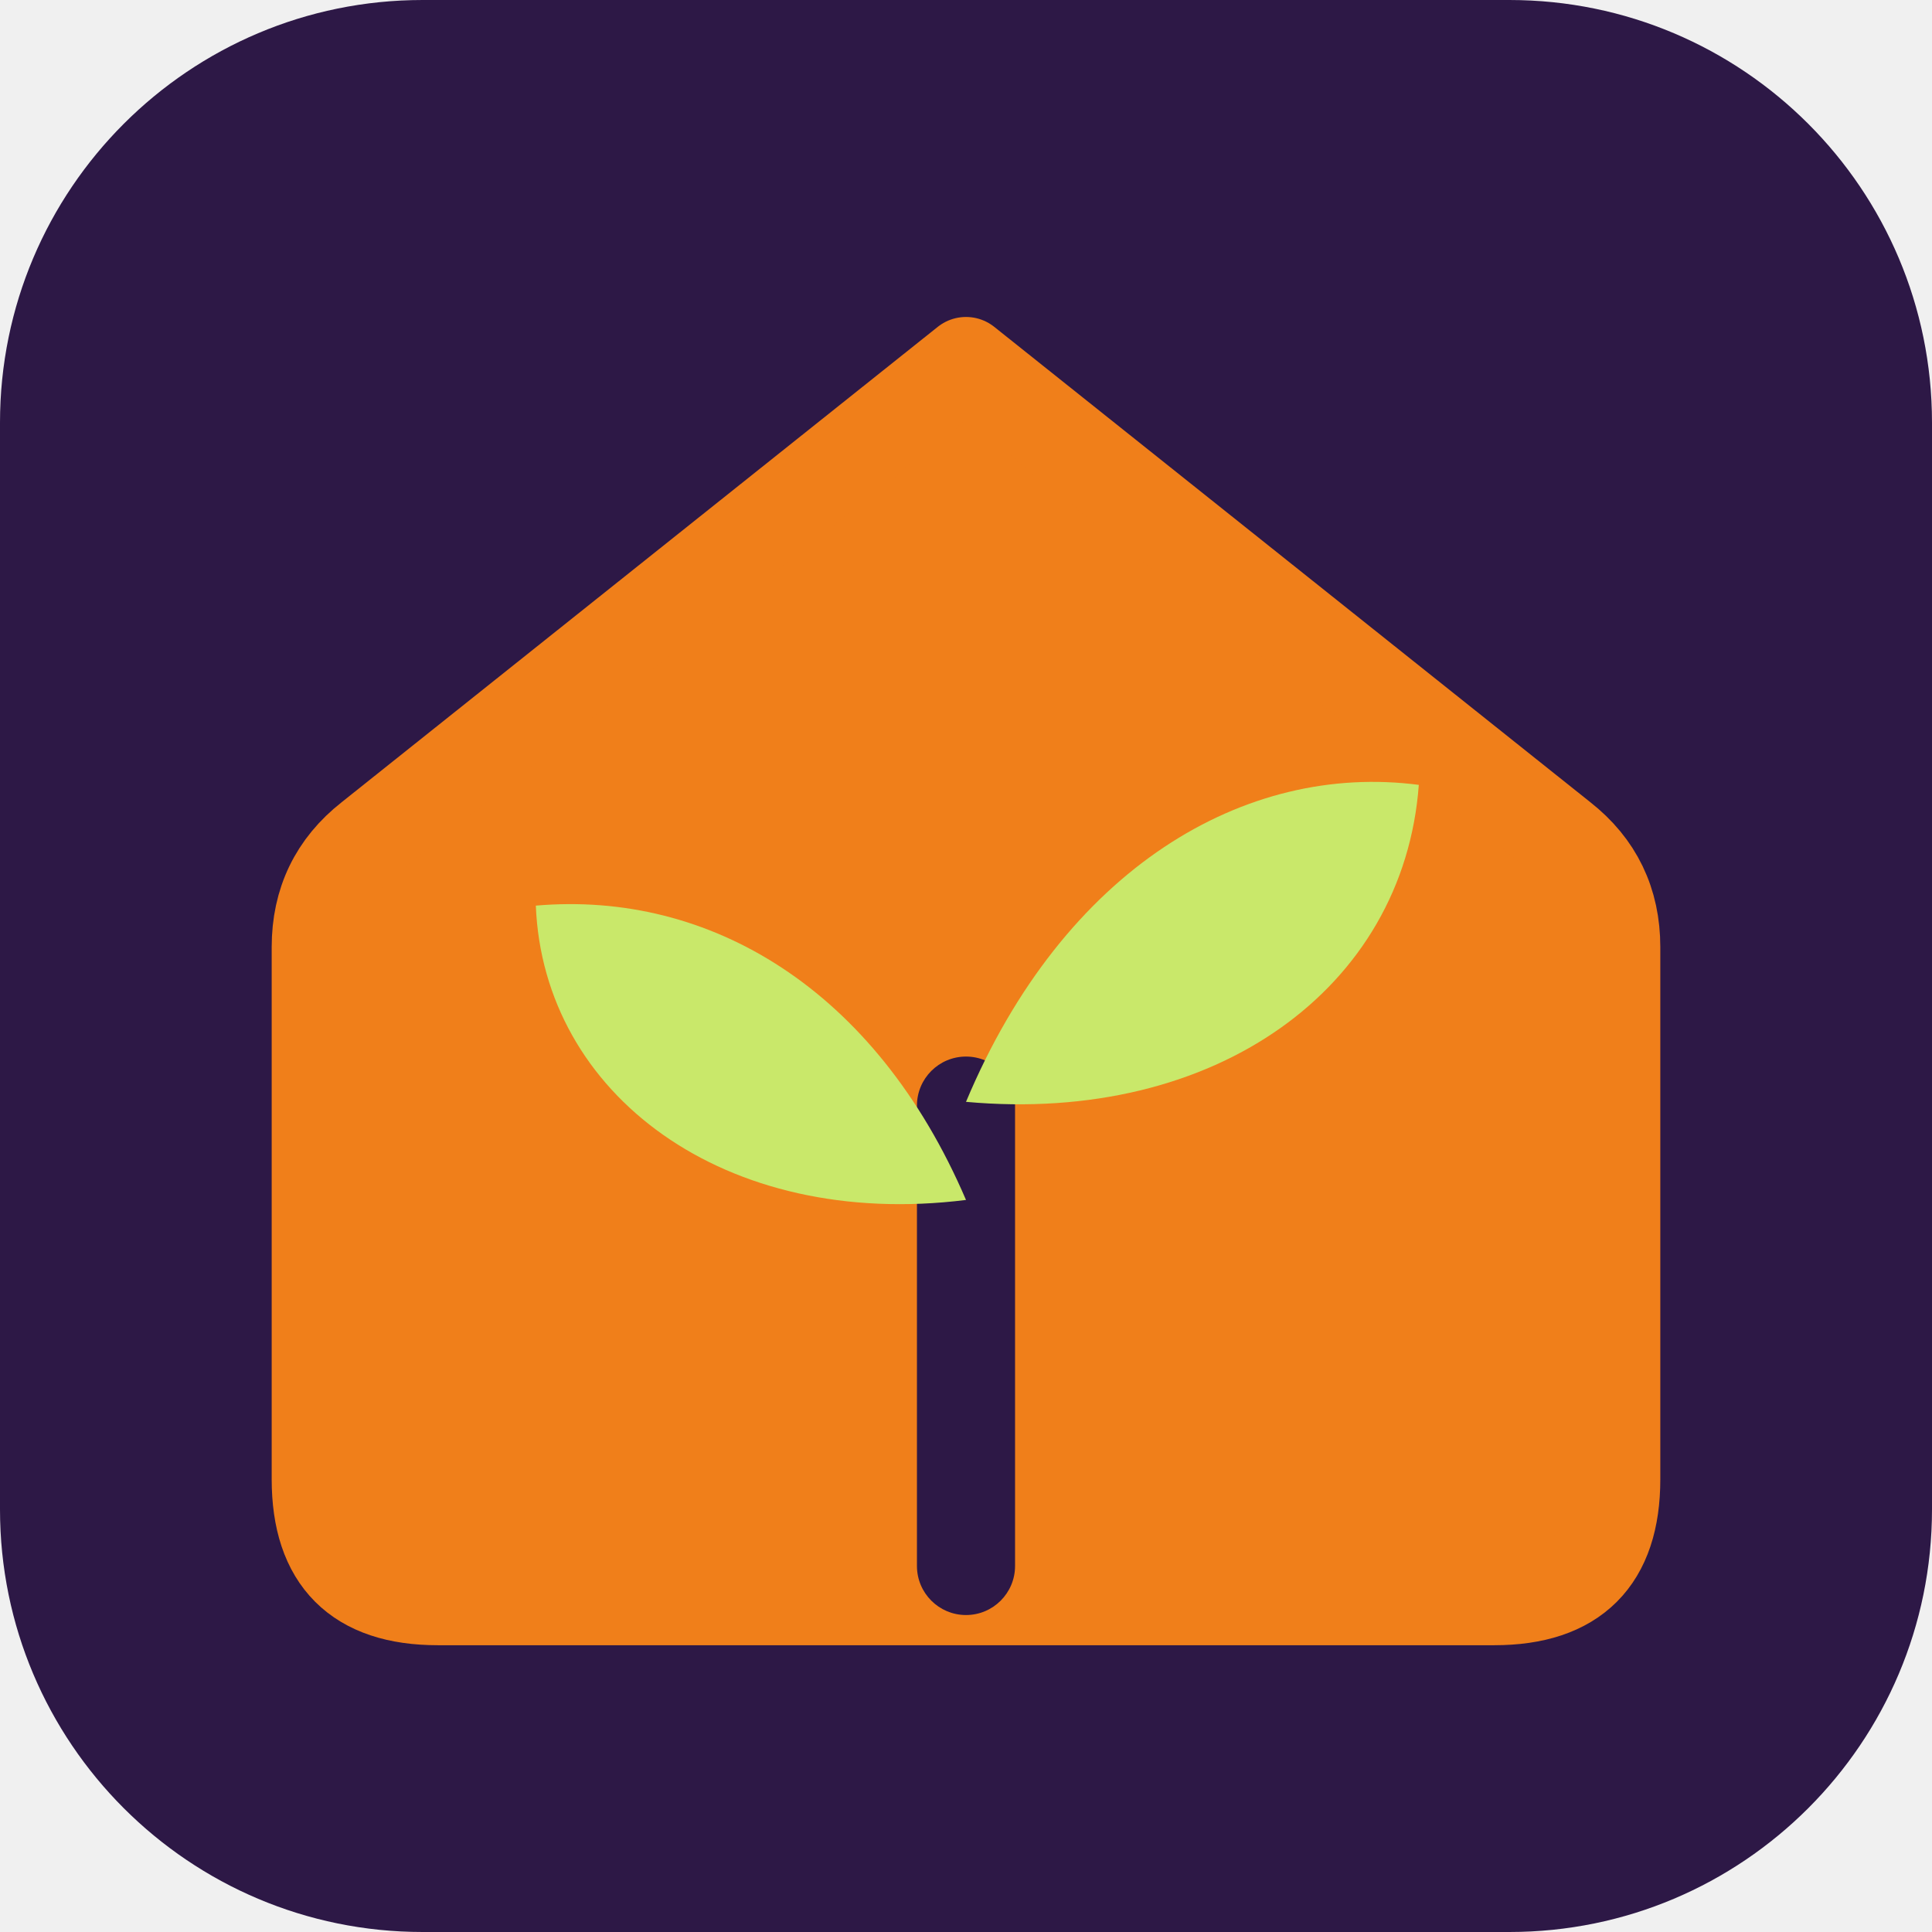
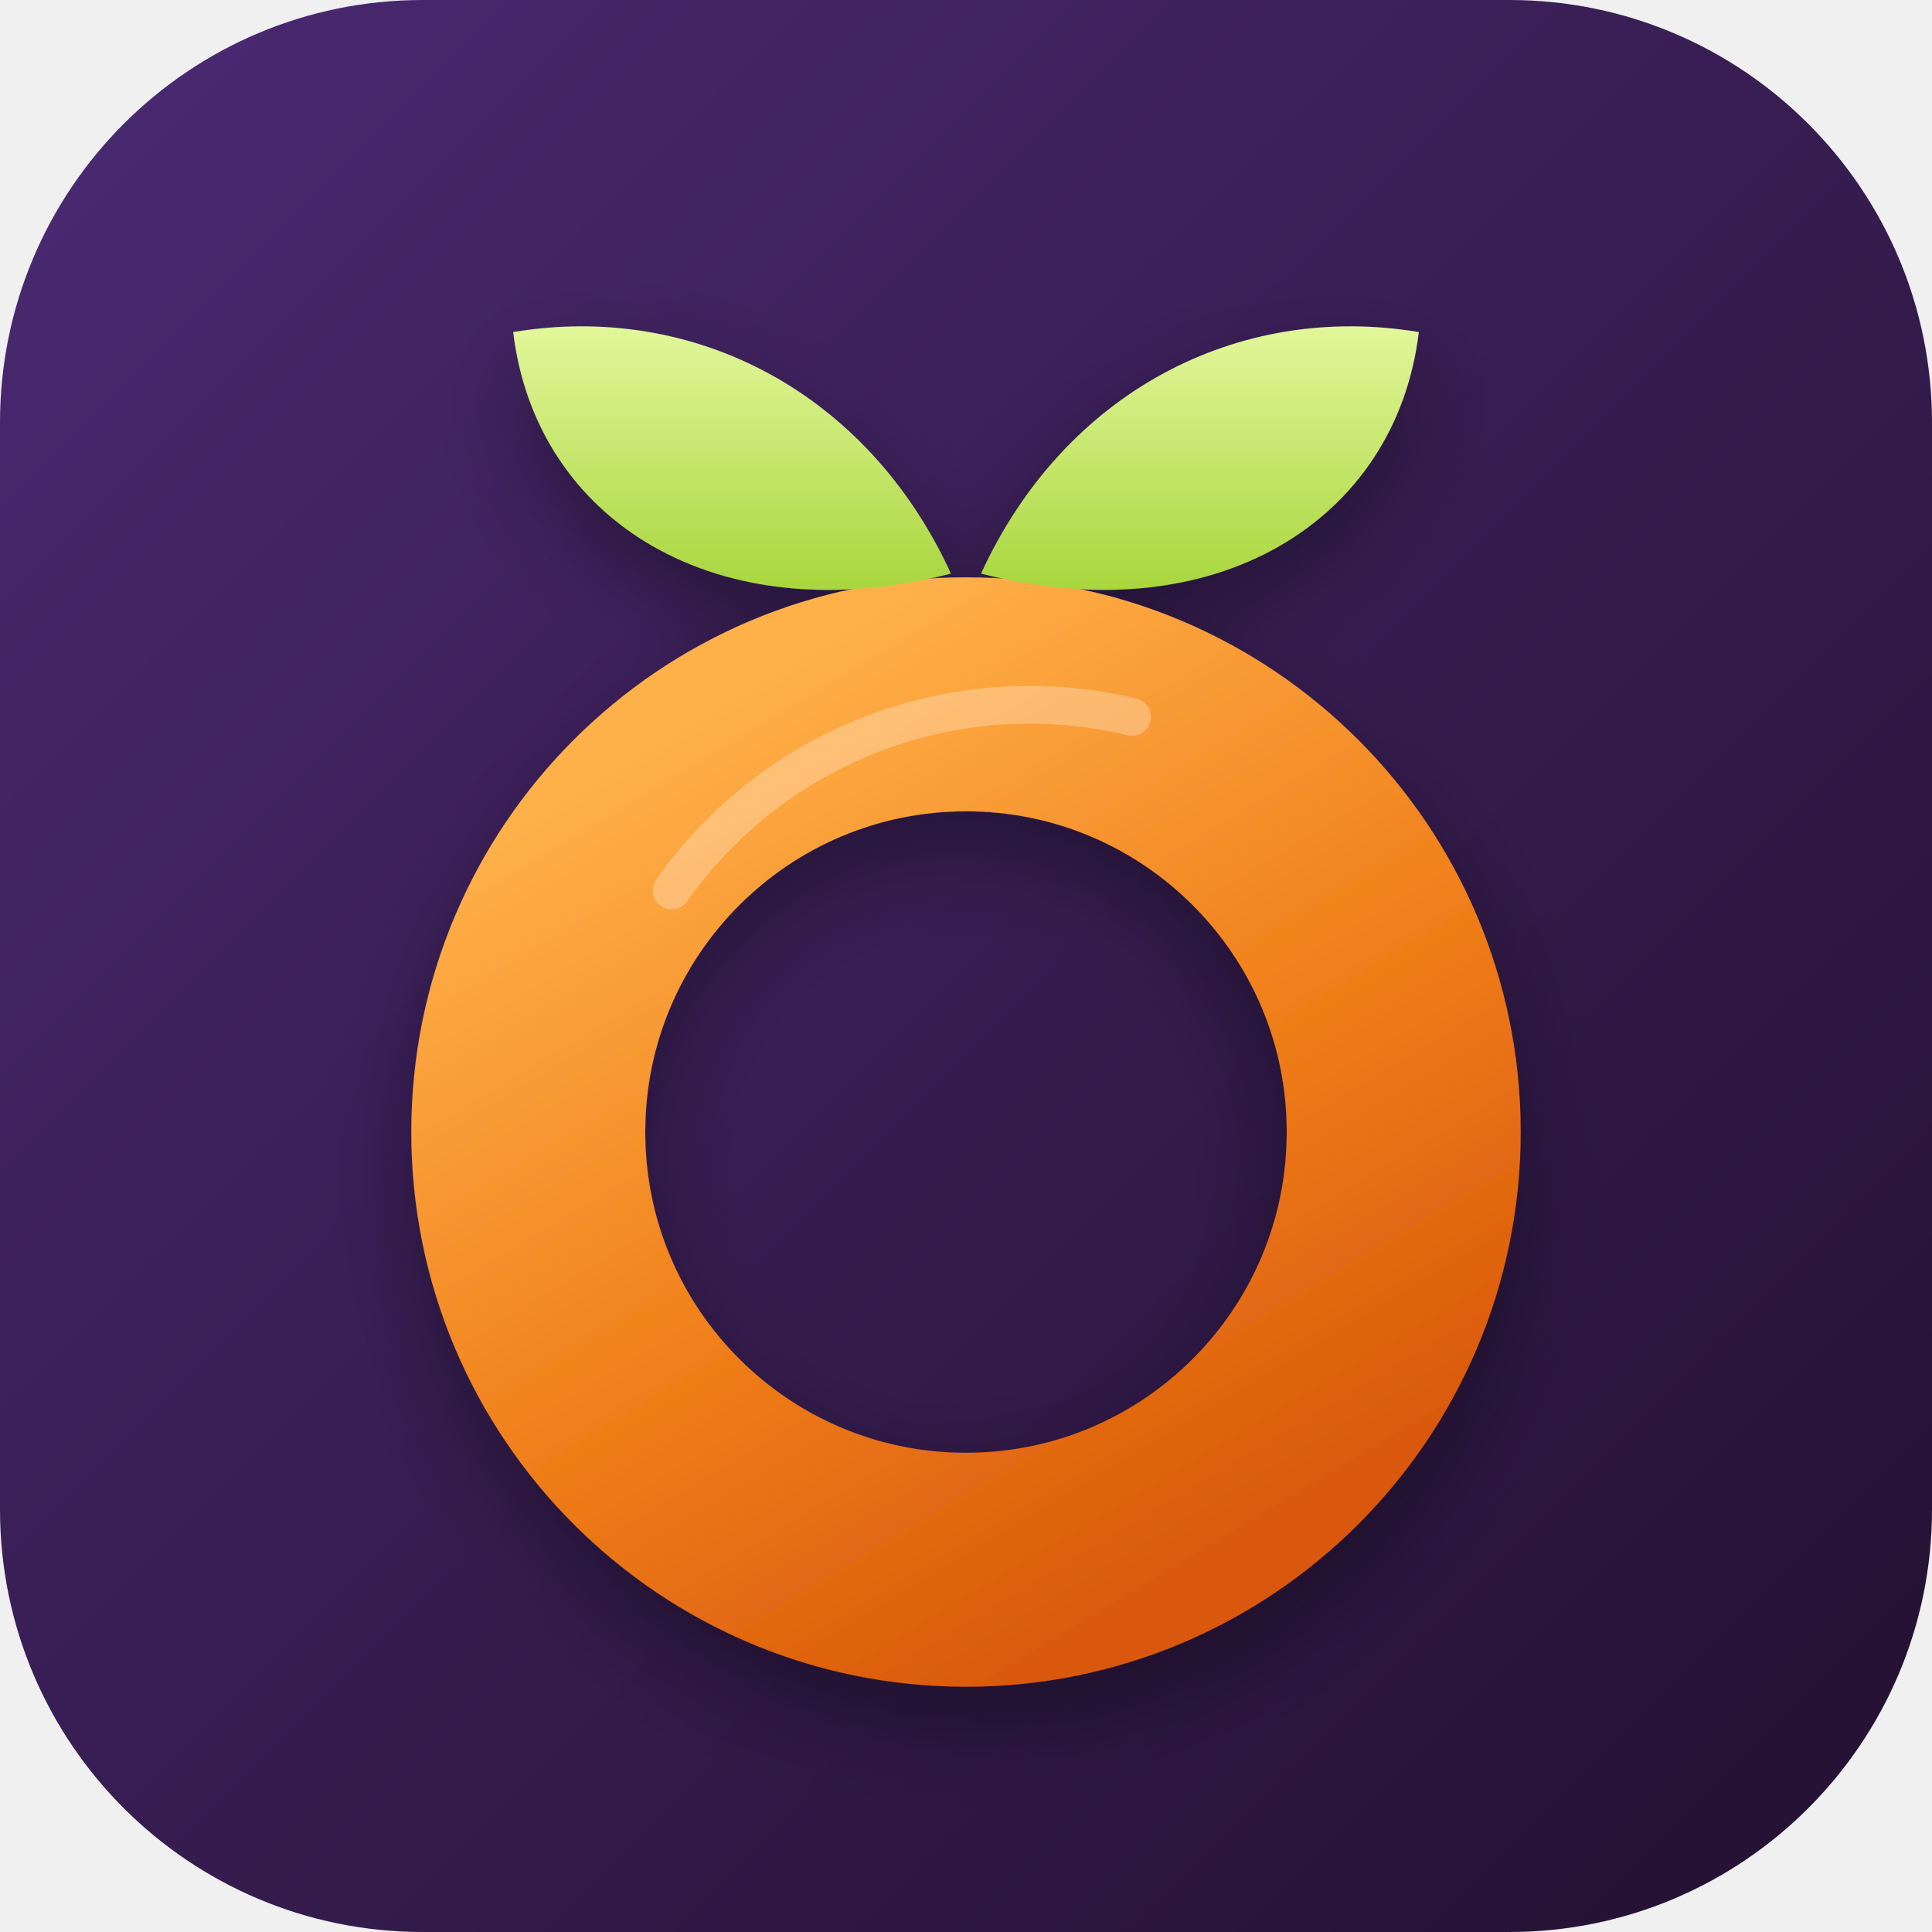
<svg xmlns="http://www.w3.org/2000/svg" viewBox="0 0 512 512">
-   <rect width="512" height="512" rx="112" fill="#2D1846" />
-   <path d="M256 96 L414 222 Q428 233 428 251 L428 392 Q428 424 396 424 L116 424 Q84 424 84 392 L84 251 Q84 233 98 222 Z" fill="#F07F1A" stroke="#F07F1A" stroke-width="24" stroke-linejoin="round" />
-   <rect x="243" y="280" width="26" height="148" rx="13" fill="#2D1846" />
-   <path d="M256 318 C232 262 188 236 142 240 C144 290 192 326 256 318 Z" fill="#C9E86A" />
-   <path d="M256 292 C282 230 330 202 376 208 C372 262 322 298 256 292 Z" fill="#C9E86A" />
+   <defs>
+     <linearGradient id="oc-bg" x1="0" y1="0" x2="1" y2="1">
+       <stop offset="0" stop-color="#4B2A73" />
+       <stop offset="1" stop-color="#22102F" />
+     </linearGradient>
+     <linearGradient id="oc-or" x1="0.2" y1="0" x2="0.8" y2="1">
+       <stop offset="0" stop-color="#FFB14A" />
+       <stop offset=".55" stop-color="#F07F1A" />
+       <stop offset="1" stop-color="#D9580B" />
+     </linearGradient>
+     <linearGradient id="oc-lf" x1="0" y1="0" x2="0" y2="1">
+       <stop offset="0" stop-color="#E2F79A" />
+       <stop offset="1" stop-color="#A9D63E" />
+     </linearGradient>
+     <filter id="oc-sh" x="-20%" y="-20%" width="140%" height="140%">
+       <feDropShadow dx="0" dy="10" stdDeviation="12" flood-color="#000" flood-opacity=".35" />
+     </filter>
+   </defs>
+   <rect width="512" height="512" rx="112" fill="url(#oc-bg)" />
+   <g filter="url(#oc-sh)">
+     <circle cx="256" cy="300" r="116" fill="none" stroke="url(#oc-or)" stroke-width="62" />
+     <path d="M256 186 V138" stroke="url(#oc-lf)" stroke-width="16" stroke-linecap="round" />
+     <path d="M252 152 C230 104 184 80 136 88 C142 138 190 168 252 152 Z" fill="url(#oc-lf)" />
+     <path d="M260 152 C282 104 328 80 376 88 C370 138 322 168 260 152 Z" fill="url(#oc-lf)" />
+   </g>
+   <path d="M178 236 A116 116 0 0 1 300 190" fill="none" stroke="#fff" stroke-width="10" stroke-linecap="round" opacity=".28" />
</svg>
